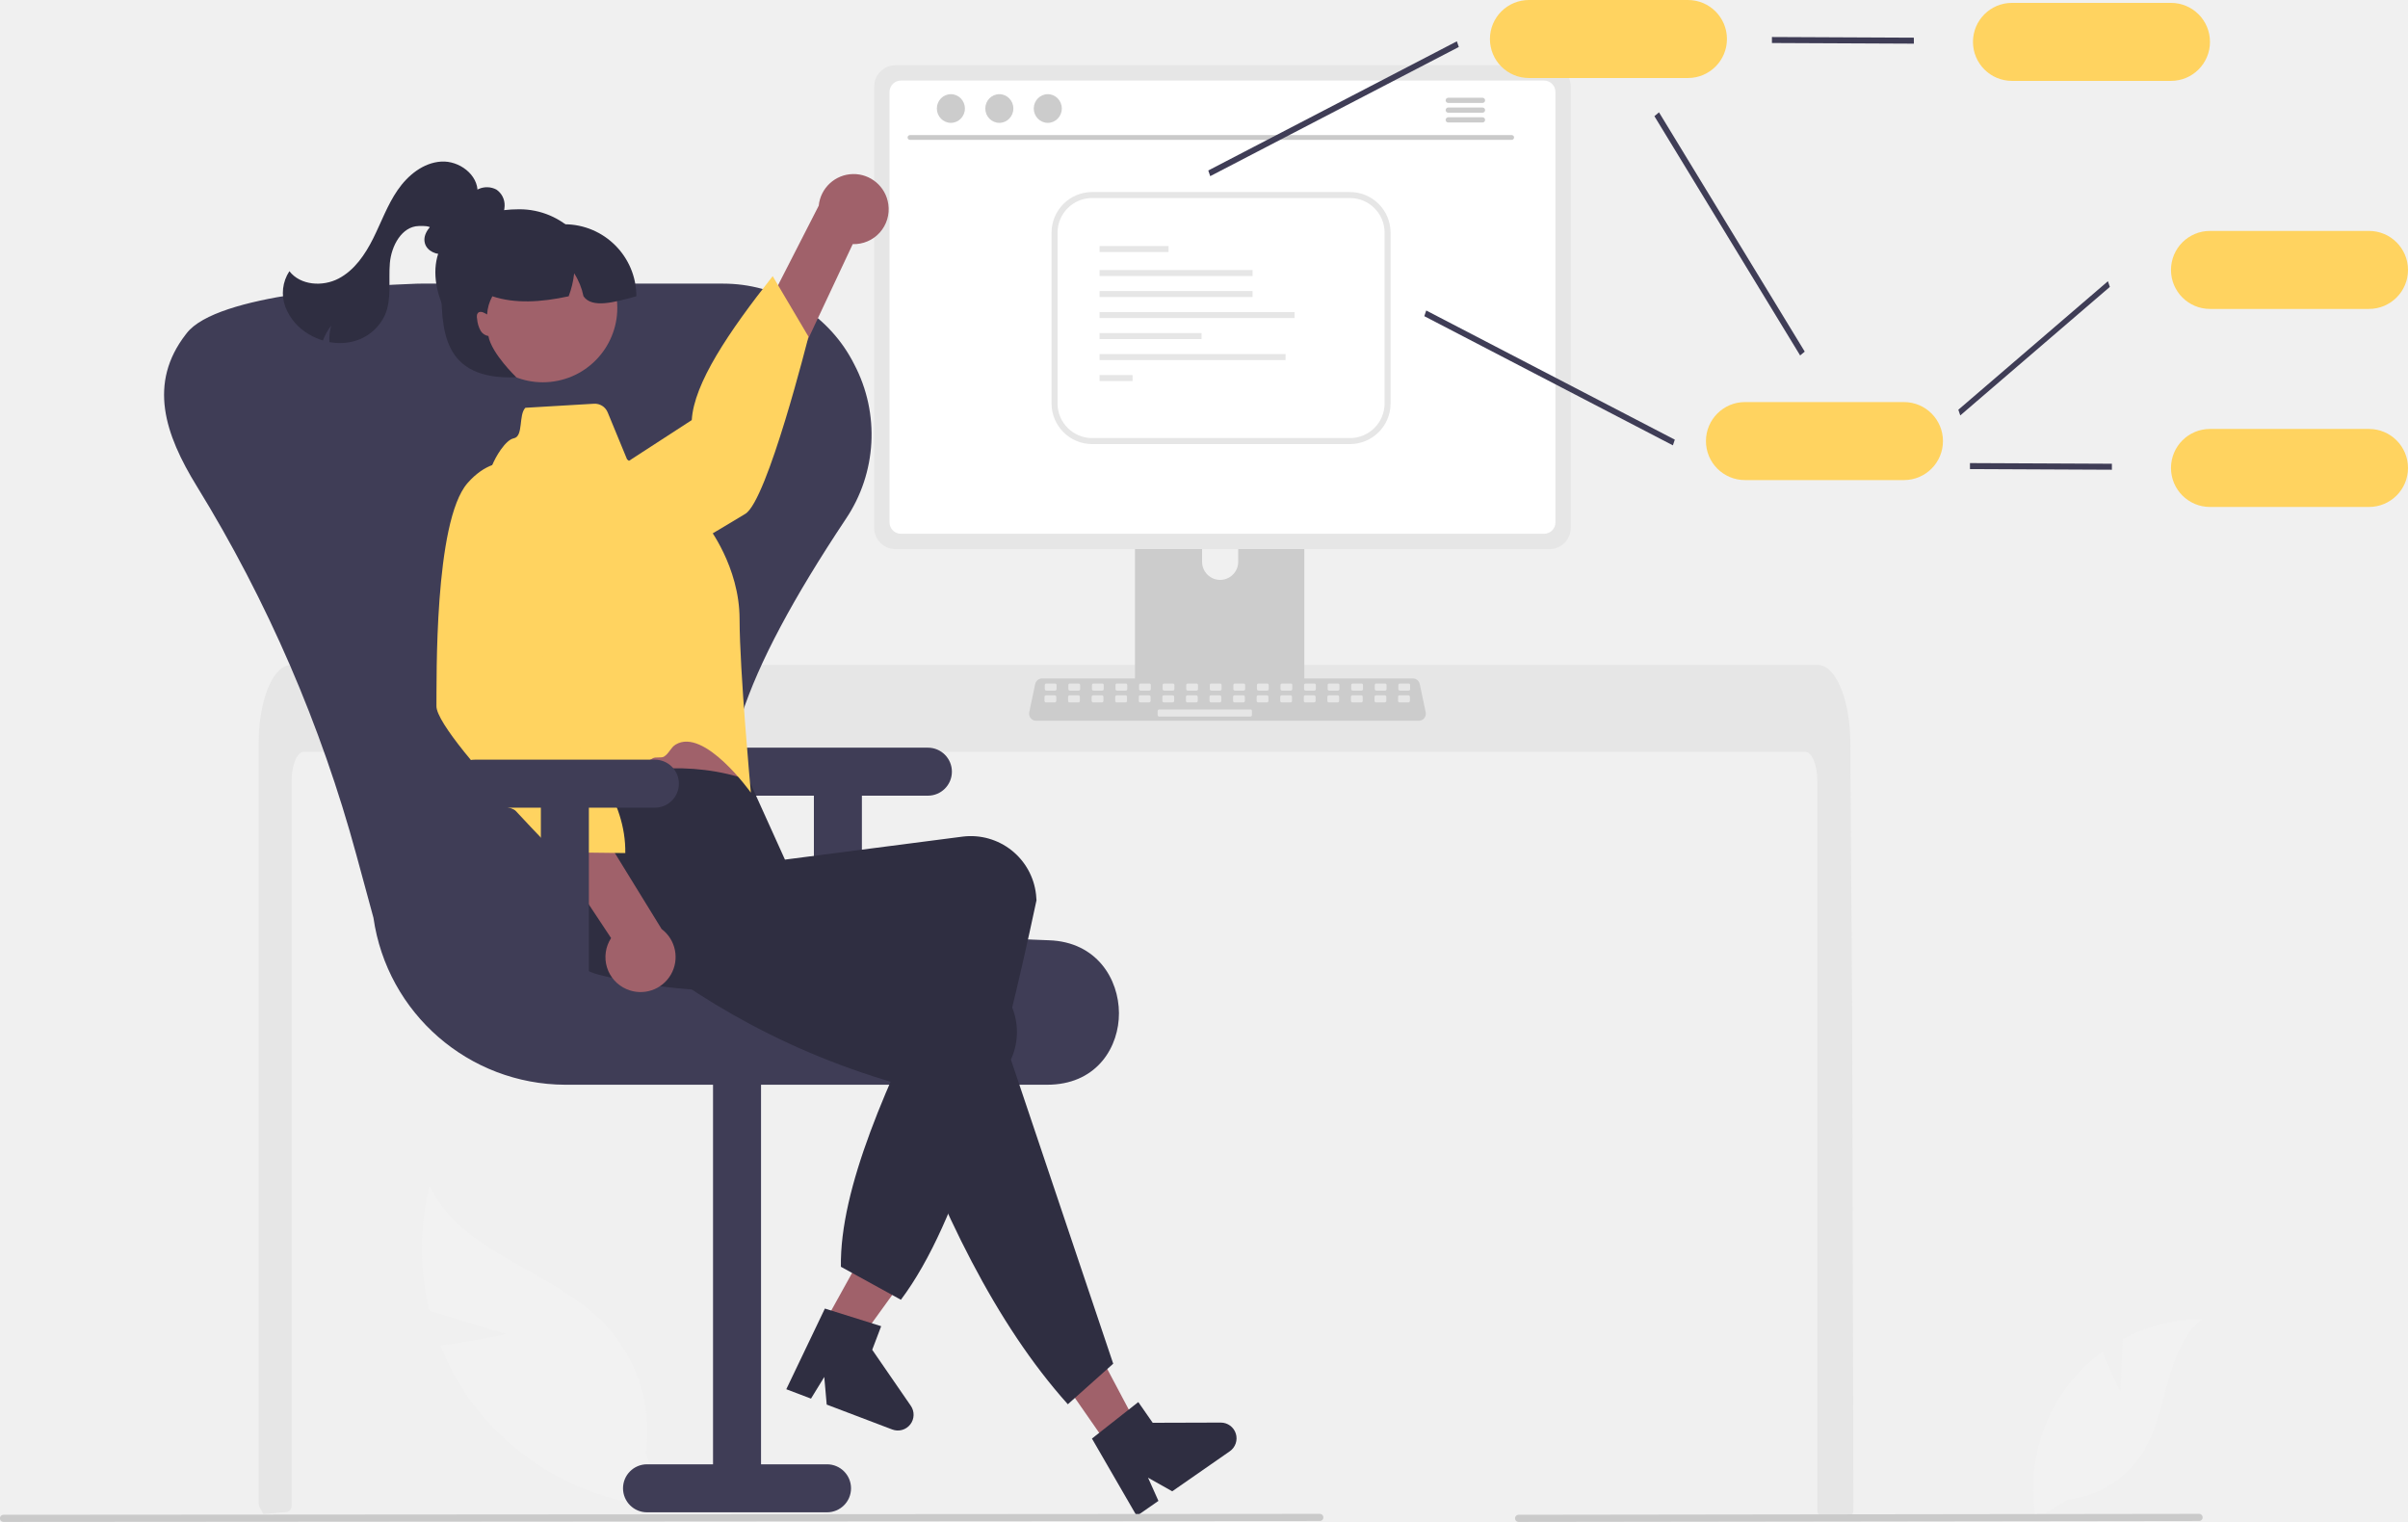
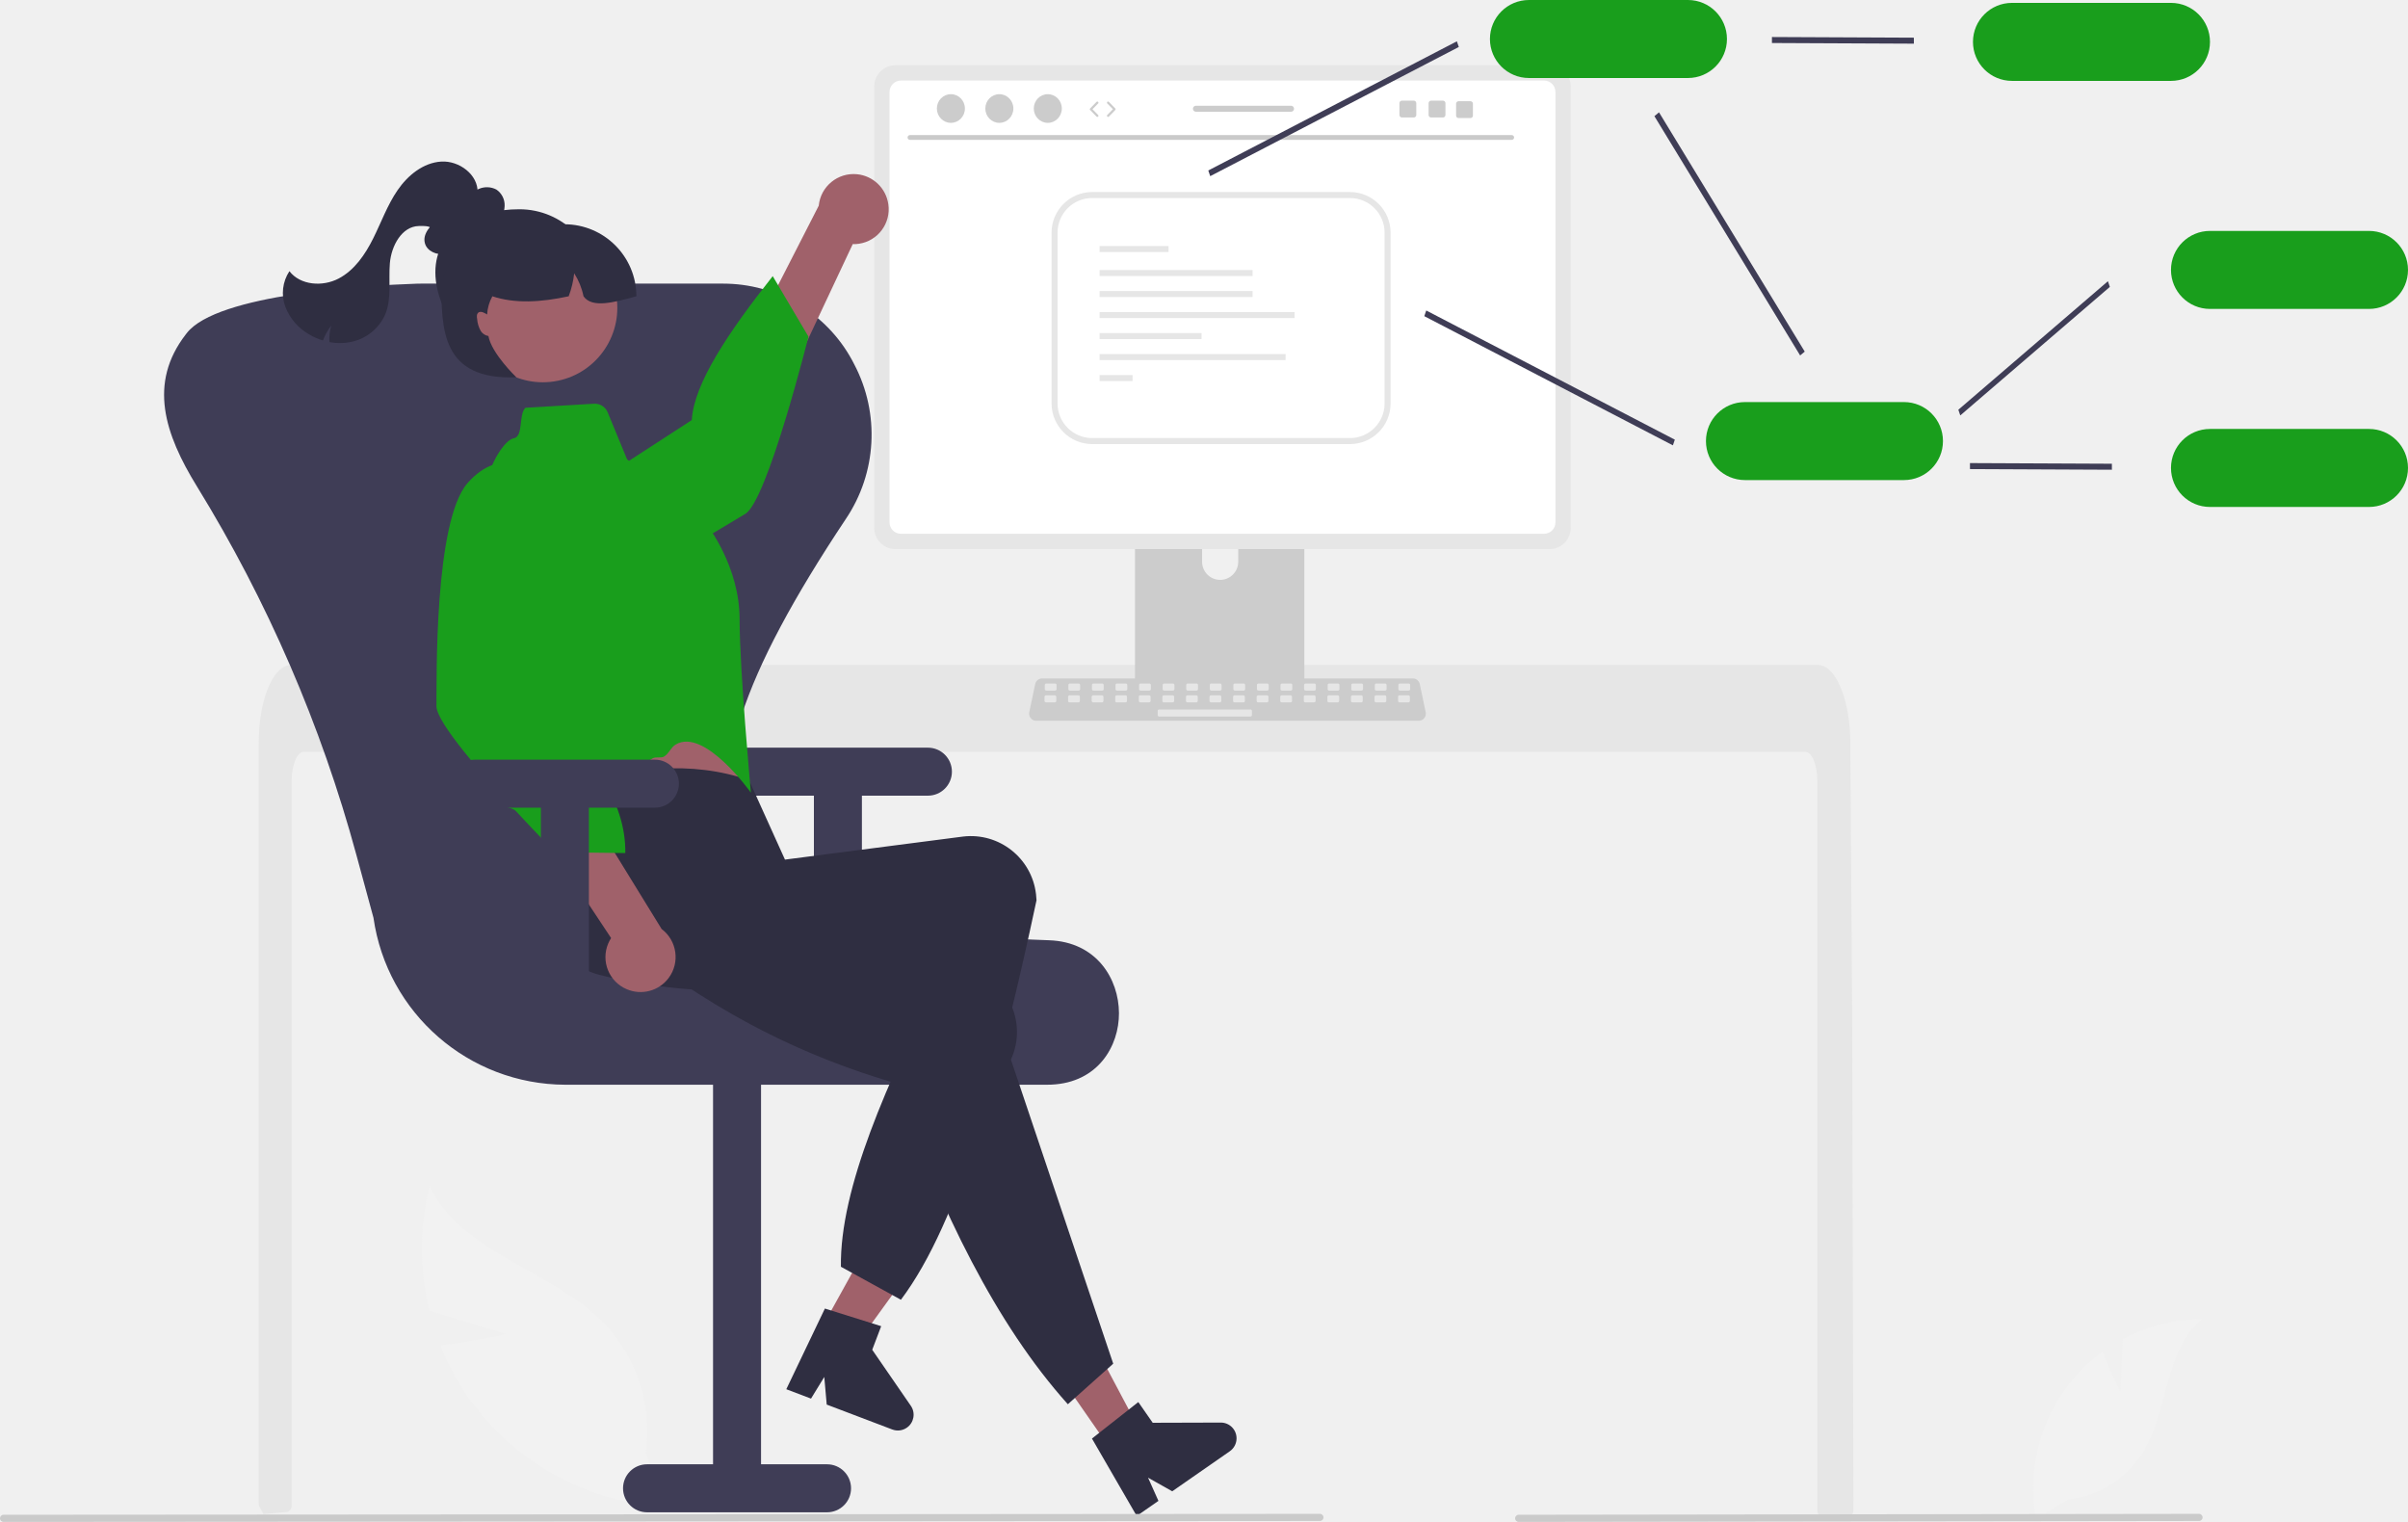
- <svg xmlns="http://www.w3.org/2000/svg" data-name="Layer 1" width="802.605" height="507.219" viewBox="0 0 802.605 507.219">
-   <path d="M905.447,660.26l.782-17.576a56.765,56.765,0,0,1,26.477-6.702c-12.717,10.397-11.127,30.438-19.749,44.419a34.144,34.144,0,0,1-25.038,15.779l-10.642,6.516a57.215,57.215,0,0,1,12.06-46.364,55.267,55.267,0,0,1,10.157-9.438C902.042,653.614,905.447,660.26,905.447,660.26Z" transform="translate(-198.6975 -196.3906)" fill="#f2f2f2" />
-   <path d="M367.497,641l-25.68-7.775a86.572,86.572,0,0,1,.067-41.654c10.575,22.709,40.792,27.909,58.207,45.916a52.073,52.073,0,0,1,13.888,42.946l5.621,18.181a87.259,87.259,0,0,1-63.977-35.285,84.287,84.287,0,0,1-10.122-18.565C356.392,643.529,367.497,641,367.497,641Z" transform="translate(-198.6975 -196.3906)" fill="#f2f2f2" />
-   <path d="M816.464,699.821a2.038,2.038,0,0,1-.59,1.42,1.988,1.988,0,0,1-1.41.58h-8.04a1.993,1.993,0,0,1-2-2v-243.14c0-5.36-1.8-9.71-4.01-9.72H299.924c-2.22.01-4.01,4.36-4.02,9.72v241.65a2.006,2.006,0,0,1-1.81,1.99c-1.62.16-3.24.3-4.85.43-.04,0-.08.01-.12.01-.88.08-1.76.14-2.64.21h-.01c-.46-.83-.9-1.68-1.35-2.53a2.088,2.088,0,0,1-.22-.93v-253.44c0-1.48.06-2.97.16-4.44a56.853,56.853,0,0,1,.75-6.02c1.69-9.29,5.51-15.58,9.85-15.6h509a4.683,4.683,0,0,1,1.84.39,7.174,7.174,0,0,1,2.27,1.59,14.072,14.072,0,0,1,2.23,3.05c2.14,3.77,3.67,9.39,4.21,15.93,0,.06.01.12.01.18.14,1.62.21,3.27.2,4.92l.14,21.43.09,12.78.27,40.1.1,14.24Z" transform="translate(-198.6975 -196.3906)" fill="#e6e6e6" />
-   <path d="M630.715,343.877H579.709a2.721,2.721,0,0,0-2.717,2.724v80.574H633.439V346.601A2.723,2.723,0,0,0,630.715,343.877Zm-25.331,45.781a6.051,6.051,0,0,1-6.023-6.023v-9.293a6.023,6.023,0,0,1,12.046,0v9.293a6.051,6.051,0,0,1-6.023,6.023Z" transform="translate(-198.6975 -196.3906)" fill="#ccc" />
-   <path d="M576.817,424.598v7.774a1.523,1.523,0,0,0,1.52,1.52h53.758a1.527,1.527,0,0,0,1.52-1.52V424.598Z" transform="translate(-198.6975 -196.3906)" fill="#3f3d56" />
-   <path d="M715.176,218.133h-218.029a7.078,7.078,0,0,0-7.066,7.066V372.326a7.073,7.073,0,0,0,7.066,7.066h218.029a7.073,7.073,0,0,0,7.066-7.066V225.199A7.078,7.078,0,0,0,715.176,218.133Z" transform="translate(-198.6975 -196.3906)" fill="#e6e6e6" />
-   <path d="M713.356,223.237H498.968a3.787,3.787,0,0,0-3.779,3.787V370.504a3.786,3.786,0,0,0,3.779,3.779H713.356a3.786,3.786,0,0,0,3.779-3.779V227.023A3.787,3.787,0,0,0,713.356,223.237Z" transform="translate(-198.6975 -196.3906)" fill="#fff" />
-   <path d="M671.597,436.597H544.048a2.346,2.346,0,0,1-2.296-2.83l1.979-9.4a2.356,2.356,0,0,1,2.296-1.863H669.618a2.356,2.356,0,0,1,2.296,1.863l1.979,9.4a2.346,2.346,0,0,1-2.296,2.83Z" transform="translate(-198.6975 -196.3906)" fill="#ccc" />
-   <rect x="348.235" y="227.806" width="3.928" height="2.357" rx="0.488" fill="#e6e6e6" />
-   <rect x="356.092" y="227.806" width="3.928" height="2.357" rx="0.488" fill="#e6e6e6" />
-   <rect x="363.948" y="227.806" width="3.928" height="2.357" rx="0.488" fill="#e6e6e6" />
-   <rect x="371.805" y="227.806" width="3.928" height="2.357" rx="0.488" fill="#e6e6e6" />
-   <rect x="379.662" y="227.806" width="3.928" height="2.357" rx="0.488" fill="#e6e6e6" />
-   <rect x="387.519" y="227.806" width="3.928" height="2.357" rx="0.488" fill="#e6e6e6" />
-   <rect x="395.375" y="227.806" width="3.928" height="2.357" rx="0.488" fill="#e6e6e6" />
-   <rect x="403.232" y="227.806" width="3.928" height="2.357" rx="0.488" fill="#e6e6e6" />
-   <rect x="411.089" y="227.806" width="3.928" height="2.357" rx="0.488" fill="#e6e6e6" />
-   <rect x="418.946" y="227.806" width="3.928" height="2.357" rx="0.488" fill="#e6e6e6" />
-   <rect x="426.802" y="227.806" width="3.928" height="2.357" rx="0.488" fill="#e6e6e6" />
-   <rect x="434.659" y="227.806" width="3.928" height="2.357" rx="0.488" fill="#e6e6e6" />
-   <rect x="442.516" y="227.806" width="3.928" height="2.357" rx="0.488" fill="#e6e6e6" />
-   <rect x="450.373" y="227.806" width="3.928" height="2.357" rx="0.488" fill="#e6e6e6" />
-   <rect x="458.229" y="227.806" width="3.928" height="2.357" rx="0.488" fill="#e6e6e6" />
-   <rect x="466.086" y="227.806" width="3.928" height="2.357" rx="0.488" fill="#e6e6e6" />
-   <rect x="348.142" y="231.735" width="3.928" height="2.357" rx="0.488" fill="#e6e6e6" />
-   <rect x="355.999" y="231.735" width="3.928" height="2.357" rx="0.488" fill="#e6e6e6" />
-   <rect x="363.855" y="231.735" width="3.928" height="2.357" rx="0.488" fill="#e6e6e6" />
-   <rect x="371.712" y="231.735" width="3.928" height="2.357" rx="0.488" fill="#e6e6e6" />
-   <rect x="379.569" y="231.735" width="3.928" height="2.357" rx="0.488" fill="#e6e6e6" />
-   <rect x="387.426" y="231.735" width="3.928" height="2.357" rx="0.488" fill="#e6e6e6" />
-   <rect x="395.283" y="231.735" width="3.928" height="2.357" rx="0.488" fill="#e6e6e6" />
-   <rect x="403.139" y="231.735" width="3.928" height="2.357" rx="0.488" fill="#e6e6e6" />
-   <rect x="410.996" y="231.735" width="3.928" height="2.357" rx="0.488" fill="#e6e6e6" />
-   <rect x="418.853" y="231.735" width="3.928" height="2.357" rx="0.488" fill="#e6e6e6" />
-   <rect x="426.71" y="231.735" width="3.928" height="2.357" rx="0.488" fill="#e6e6e6" />
-   <rect x="434.566" y="231.735" width="3.928" height="2.357" rx="0.488" fill="#e6e6e6" />
-   <rect x="442.423" y="231.735" width="3.928" height="2.357" rx="0.488" fill="#e6e6e6" />
-   <rect x="450.28" y="231.735" width="3.928" height="2.357" rx="0.488" fill="#e6e6e6" />
-   <rect x="458.137" y="231.735" width="3.928" height="2.357" rx="0.488" fill="#e6e6e6" />
-   <rect x="465.993" y="231.735" width="3.928" height="2.357" rx="0.488" fill="#e6e6e6" />
-   <rect x="385.854" y="236.449" width="31.427" height="2.357" rx="0.488" fill="#e6e6e6" />
-   <path d="M702.579,243.005H501.977a.798.798,0,0,1,0-1.595H702.579a.798.798,0,0,1,0,1.595Z" transform="translate(-198.6975 -196.3906)" fill="#cacaca" />
-   <ellipse cx="316.935" cy="36.166" rx="4.675" ry="4.779" fill="#ccc" />
-   <ellipse cx="333.085" cy="36.166" rx="4.675" ry="4.779" fill="#ccc" />
-   <ellipse cx="349.236" cy="36.166" rx="4.675" ry="4.779" fill="#ccc" />
-   <path d="M692.855,228.962H681.382a.869.869,0,0,0,0,1.737h11.472a.869.869,0,0,0,0-1.737Z" transform="translate(-198.6975 -196.3906)" fill="#ccc" />
-   <path d="M692.855,232.223H681.382a.869.869,0,0,0,0,1.737h11.472a.869.869,0,0,0,0-1.737Z" transform="translate(-198.6975 -196.3906)" fill="#ccc" />
-   <path d="M692.855,235.479H681.382a.869.869,0,0,0,0,1.737h11.472a.869.869,0,0,0,0-1.737Z" transform="translate(-198.6975 -196.3906)" fill="#ccc" />
-   <polygon points="403.375 58.71 402.727 56.817 485.585 13.765 486.232 15.658 403.375 58.71" fill="#3f3d56" />
-   <polygon points="653.375 138.452 652.727 136.559 702.585 93.725 703.232 95.617 653.375 138.452" fill="#3f3d56" />
-   <polygon points="557.585 148.423 474.727 105.371 475.375 103.478 558.232 146.53 557.585 148.423" fill="#3f3d56" />
-   <polygon points="600 118.465 551.425 38.719 552.96 37.436 601.534 117.182 600 118.465" fill="#3f3d56" />
-   <polygon points="637.908 14.554 590.601 14.336 590.601 12.336 637.908 12.554 637.908 14.554" fill="#3f3d56" />
-   <path d="M922.303,223.35h-53a13,13,0,0,1,0-26h53a13,13,0,0,1,0,26Z" transform="translate(-198.6975 -196.3906)" fill="#ffd360" />
-   <path d="M988.303,299.35h-53a13,13,0,0,1,0-26h53a13,13,0,0,1,0,26Z" transform="translate(-198.6975 -196.3906)" fill="#ffd360" />
-   <polygon points="703.908 156.553 656.601 156.336 656.601 154.336 703.908 154.553 703.908 156.553" fill="#3f3d56" />
-   <path d="M988.303,365.35h-53a13,13,0,0,1,0-26h53a13,13,0,0,1,0,26Z" transform="translate(-198.6975 -196.3906)" fill="#ffd360" />
-   <path d="M833.303,356.391h-53a13,13,0,0,1,0-26h53a13,13,0,0,1,0,26Z" transform="translate(-198.6975 -196.3906)" fill="#ffd360" />
-   <path d="M761.303,222.391h-53a13,13,0,0,1,0-26h53a13,13,0,0,1,0,26Z" transform="translate(-198.6975 -196.3906)" fill="#ffd360" />
-   <path d="M507.974,445.571h-60a8,8,0,0,0,0,16h22v62h16v-62h22a8,8,0,0,0,0-16Z" transform="translate(-198.6975 -196.3906)" fill="#3f3d56" />
-   <path d="M547.575,557.908H387.092a64.805,64.805,0,0,1-63.916-55.636L317.495,481.376a469.078,469.078,0,0,0-53.181-122.903c-10.747-17.454-16.279-34.349-3.715-50.615q.16-.208.316-.41c10.077-13.116,60.234-15.956,76.585-16.508q.969-.033,1.945-.033h99.819q.977,0,1.945.033a48.847,48.847,0,0,1,42.236,26.921,50.331,50.331,0,0,1-2.856,51.53c-35.063,52.671-45.799,85.697-34.808,107.085,10.631,20.688,43.22,31.265,102.559,33.285,15.946.543,23.265,12.96,23.316,24.267.05,11.015-6.986,23.176-22.553,23.848Q548.344,557.908,547.575,557.908Z" transform="translate(-198.6975 -196.3906)" fill="#3f3d56" />
-   <path d="M414.355,700.408h60a8,8,0,1,0,0-16h-22v-135h-16v135h-22a8,8,0,0,0,0,16Z" transform="translate(-198.6975 -196.3906)" fill="#3f3d56" />
-   <polygon points="269.963 449.592 280.299 455.206 307.661 417.375 292.405 409.088 269.963 449.592" fill="#a0616a" />
-   <path d="M473.636,632.502l18.764,5.876-2.987,7.861L502.28,664.913a5.253,5.253,0,0,1-6.191,7.891l-21.844-8.299-.811-9.206L469.01,662.516l-8.236-3.129Z" transform="translate(-198.6975 -196.3906)" fill="#2f2e41" />
-   <path d="M494.776,264.466a11.614,11.614,0,0,1-11.861,13.285l-39.851,84.795L430.565,345.117l41.024-80.181a11.677,11.677,0,0,1,23.187-.469Z" transform="translate(-198.6975 -196.3906)" fill="#a0616a" />
-   <path d="M362.526,379.691s-1.068,14.814,15.685,17.719,61.539-25.415,68.894-29.764,21.062-59.061,21.062-59.061L456.247,288.424c-14.717,18.617-26.275,35.784-26.977,47.97Z" transform="translate(-198.6975 -196.3906)" fill="#ffd360" />
-   <path d="M381.867,430.718l3.618,15.546s.036,14.335,2.574,16.978c2.521,2.631,57.955-2.651,57.955-2.651s-5.877-23.1-5.799-40.578Z" transform="translate(-198.6975 -196.3906)" fill="#a0616a" />
-   <path d="M498.974,629.571l-20-11c-.38-26.025,15.273-61.243,33.84-98.132-41.523,7.141-80.696,9.429-114.579.79a21.901,21.901,0,0,1-15.663-26.458q.198-.822.458-1.627c4.055-12.372-5.038-20.128,3.326-33.736,21.996-7.512,42.892-9.634,62-3L460.327,482.879l59.343-7.679a21.882,21.882,0,0,1,24.344,19.294q.12.966.156,1.94C532.17,552.687,518.716,603.303,498.974,629.571Z" transform="translate(-198.6975 -196.3906)" fill="#2f2e41" />
-   <path d="M373.811,332.295l22.861-1.35a4.641,4.641,0,0,1,4.564,2.863l6.46,15.662L434.547,371.662s10.631,13.528,10.655,30.999,3.772,57.91,3.772,57.91-15.515-21.839-25.091-16.03c-1.629.988-2.202,3.009-3.909,4.03-.851.509-2.818.014-3.677.525-13.196,7.833-26.958,15.486-28.244,14.145-2.525-2.635-5.587-16.098-5.587-16.098l-20.926-76.887a28.477,28.477,0,0,1,4.049-23.962c1.462-2.058,2.994-3.59,4.417-3.843C373.202,341.77,371.502,334.607,373.811,332.295Z" transform="translate(-198.6975 -196.3906)" fill="#ffd360" />
-   <polygon points="369.583 482.16 379.233 475.451 357.372 434.207 343.13 444.109 369.583 482.16" fill="#a0616a" />
-   <path d="M569.739,650.877l-15.124,13.518c-24.048-26.796-42.227-64.376-57.633-107.053-40.366-11.822-70.807-30.888-97.382-53.526-9.015-7.628-15.774-17.429-8.085-26.721q.539-.652,1.126-1.26c9.078-9.33,32.101-7.552,45.585-16.1l30.121,32.196-1.895,8.632L523.03,519.728a21.852,21.852,0,0,1,13.336,28.017q-.318.92-.714,1.811Z" transform="translate(-198.6975 -196.3906)" fill="#2f2e41" />
-   <path d="M562.654,675.831,578.102,663.666l4.8,6.905,22.678-.069a5.253,5.253,0,0,1,3.015,9.566l-19.187,13.338-8.055-4.531,3.457,7.728-7.234,5.029Z" transform="translate(-198.6975 -196.3906)" fill="#2f2e41" />
-   <path d="M407.57,526.064a11.614,11.614,0,0,1-5.19-17.036L350.625,430.926,372.011,429.3l47.202,76.707a11.677,11.677,0,0,1-11.644,20.057Z" transform="translate(-198.6975 -196.3906)" fill="#a0616a" />
-   <path d="M377.813,353.201s-12.103-8.608-23.289,4.198-10.252,65.787-10.357,74.331c-.033,2.675,3.83,8.448,9.153,15.117,2.39,2.994,5.073,6.168,7.831,9.323,1.596,1.826.221,5.626,1.823,7.401,1.593,1.765,6.164,1.505,7.68,3.143,7.194,7.775,13.039,13.694,13.039,13.694l23.42.288c.264-17.41-11.659-32.951-26.976-47.97Z" transform="translate(-198.6975 -196.3906)" fill="#ffd360" />
-   <path d="M354.205,277.398c-2.217,1.6-4.55,3.249-7.256,3.646s-5.873-.911-6.622-3.541c-.916-3.216,1.988-6.144,4.598-8.234l8.276-6.627a20.01,20.01,0,0,1,5.074-3.281,6.762,6.762,0,0,1,5.854.196,6.287,6.287,0,0,1,2.763,5.474,11.687,11.687,0,0,1-2.05,5.996,21.089,21.089,0,0,1-13.691,9.307" transform="translate(-198.6975 -196.3906)" fill="#2f2e41" />
-   <path d="M416.974,449.571h-60a8,8,0,0,0,0,16h22v62h16v-62h22a8,8,0,0,0,0-16Z" transform="translate(-198.6975 -196.3906)" fill="#3f3d56" />
-   <path d="M357.882,260.614c.241-5.998-6.15-10.748-12.14-10.372s-11.138,4.588-14.535,9.538c-3.396,4.945-5.435,10.673-8.111,16.042s-6.237,10.626-11.553,13.409c-5.315,2.778-12.713,2.283-16.386-2.461a13.208,13.208,0,0,0-1.357,11.865,18.088,18.088,0,0,0,7.938,9.211,20.797,20.797,0,0,0,4.596,2.021,18.715,18.715,0,0,1,2.766-4.975,15.451,15.451,0,0,0-.596,5.507,18.388,18.388,0,0,0,7.49-.118,15.945,15.945,0,0,0,11.062-9.021c2.246-5.318,1.102-11.381,1.583-17.133.476-5.753,3.943-12.321,9.716-12.415,4.396-.072,3.814.29,6.6,3.692" transform="translate(-198.6975 -196.3906)" fill="#2f2e41" />
-   <path d="M397.803,292.133a26,26,0,0,1-26,26c-14.359,0-28-16.641-28-31s13.641-21,28-21A26,26,0,0,1,397.803,292.133Z" transform="translate(-198.6975 -196.3906)" fill="#2f2e41" />
-   <circle cx="379.642" cy="298.989" r="24.805" transform="translate(-250.928 -114.2162) rotate(-11.56418)" fill="#a0616a" />
-   <path d="M410.803,295.133c-7.343,2.005-14.757,4.107-17.62,0a22.578,22.578,0,0,0-3.11-7.66,31.014,31.014,0,0,1-1.83,7.66c-9.277,2.016-17.948,2.498-25.44,0a14.204,14.204,0,0,0-1.75,6.06,8.551,8.551,0,0,0-1.16-.61,1.919,1.919,0,0,0-1.58-.14,1.364,1.364,0,0,0-.65,1.01,3.772,3.772,0,0,0,.06,1.25,9.503,9.503,0,0,0,1.25,4.06,3.703,3.703,0,0,0,2.51,1.61c1.04,5.85,9.32,13.76,9.32,13.76-25,1-25-15.96-25-32l3-6h10v-13h28A24.006,24.006,0,0,1,410.803,295.133Z" transform="translate(-198.6975 -196.3906)" fill="#2f2e41" />
-   <path d="M638.638,703.302l-438.75.307a1.191,1.191,0,1,1,0-2.381l438.75-.307a1.191,1.191,0,0,1,0,2.381Z" transform="translate(-198.6975 -196.3906)" fill="#cacaca" />
-   <path d="M931.638,703.302l-226.75.307a1.191,1.191,0,1,1,0-2.381l226.75-.307a1.191,1.191,0,1,1,0,2.381Z" transform="translate(-198.6975 -196.3906)" fill="#cacaca" />
-   <path d="M648.666,344.391H562.712A13.539,13.539,0,0,1,549.189,330.867V273.914a13.539,13.539,0,0,1,13.523-13.523h85.953A13.539,13.539,0,0,1,662.189,273.914V330.867A13.539,13.539,0,0,1,648.666,344.391Zm-85.953-82A11.537,11.537,0,0,0,551.189,273.914V330.867a11.537,11.537,0,0,0,11.523,11.523h85.953A11.537,11.537,0,0,0,660.189,330.867V273.914a11.537,11.537,0,0,0-11.523-11.523Z" transform="translate(-198.6975 -196.3906)" fill="#e6e6e6" />
-   <rect x="366.491" y="82" width="22.991" height="2" fill="#e6e6e6" />
-   <rect x="366.491" y="90" width="51" height="2" fill="#e6e6e6" />
-   <rect x="366.491" y="97" width="51" height="2" fill="#e6e6e6" />
-   <rect x="366.491" y="104" width="65" height="2" fill="#e6e6e6" />
-   <rect x="366.491" y="111" width="34" height="2" fill="#e6e6e6" />
-   <rect x="366.491" y="118" width="62" height="2" fill="#e6e6e6" />
-   <rect x="366.491" y="125" width="11" height="2" fill="#e6e6e6" />
+ <svg xmlns="http://www.w3.org/2000/svg" width="802.611" height="507.219" viewBox="0 0 802.611 507.219">
+   <path d="M706.756,463.869l.782-17.576c8.149-4.356,17.238-6.656,26.477-6.702-12.717,10.397-11.127,30.438-19.749,44.419-5.515,8.791-14.728,14.597-25.038,15.779l-10.642,6.516c-2.955-16.475,1.452-33.417,12.06-46.364,2.976-3.56,6.389-6.73,10.157-9.438,2.549,6.72,5.954,13.366,5.954,13.366Z" fill="#f2f2f2" />
+   <path d="M168.805,444.609l-25.68-7.775c-3.368-13.683-3.345-27.982,.067-41.654,10.575,22.709,40.792,27.909,58.207,45.916,10.915,11.461,16.026,27.264,13.888,42.946l5.621,18.181c-25.46-1.838-48.839-14.732-63.977-35.285-4.14-5.739-7.54-11.976-10.122-18.565,10.892-1.235,21.996-3.764,21.996-3.764Z" fill="#f2f2f2" />
+   <path d="M617.773,503.43c-.004,.532-.215,1.042-.59,1.42-.374,.373-.882,.582-1.41,.58h-8.04c-1.101,.004-1.996-.885-2-1.986v-243.154c0-5.36-1.8-9.71-4.01-9.72H101.233c-2.22,.01-4.01,4.36-4.02,9.72v241.65c-.003,1.029-.785,1.889-1.81,1.99-1.62,.16-3.24,.3-4.85,.43-.04,0-.08,.01-.12,.01-.88,.08-1.76,.14-2.64,.21h-.01c-.46-.83-.9-1.68-1.35-2.53-.144-.289-.22-.607-.22-.93V247.68c0-1.48,.06-2.97,.16-4.44,.143-2.019,.393-4.028,.75-6.02,1.69-9.29,5.51-15.58,9.85-15.6h509c.633,.004,1.259,.137,1.84,.39,.853,.377,1.624,.917,2.27,1.59,.877,.912,1.627,1.938,2.23,3.05,2.14,3.77,3.67,9.39,4.21,15.93,0,.06,.01,.12,.01,.18,.14,1.62,.21,3.27,.2,4.92l.14,21.43,.09,12.78,.27,40.1,.1,14.24,.44,167.2Z" fill="#e6e6e6" />
+   <path d="M432.024,147.486h-51.006c-1.503,.002-2.719,1.222-2.717,2.724v80.574h56.447v-80.574c.001-1.504-1.218-2.724-2.721-2.724h-.003Zm-25.331,45.781c-3.32-.015-6.007-2.703-6.023-6.023v-9.293c0-3.326,2.697-6.023,6.023-6.023s6.023,2.697,6.023,6.023v9.293c-.015,3.32-2.703,6.007-6.023,6.023Z" fill="#ccc" />
+   <path d="M378.126,228.207v7.774c.002,.839,.681,1.518,1.52,1.52h53.758c.838-.004,1.516-.682,1.52-1.52v-7.774h-56.797Z" fill="#3f3d56" />
+   <path d="M516.484,21.742h-218.029c-3.9,.006-7.06,3.166-7.066,7.066V175.935c.004,3.901,3.165,7.063,7.066,7.066h218.029c3.901-.004,7.063-3.165,7.066-7.066V28.808c-.006-3.9-3.166-7.06-7.066-7.066Z" fill="#e6e6e6" />
+   <path d="M514.664,26.846h-214.388c-2.088,.005-3.779,1.699-3.779,3.787V174.113c.004,2.086,1.693,3.776,3.779,3.779h214.388c2.086-.004,3.776-1.693,3.779-3.779V30.633c-0-2.088-1.691-3.782-3.779-3.787Z" fill="#fff" />
+   <path d="M472.905,240.206h-127.549c-1.296,0-2.346-1.051-2.346-2.346,0-.162,.017-.324,.05-.483l1.979-9.4c.232-1.083,1.188-1.859,2.296-1.863h123.591c1.108,.004,2.064,.779,2.296,1.863l1.979,9.4c.267,1.268-.545,2.512-1.813,2.779-.159,.033-.321,.05-.483,.05Z" fill="#ccc" />
+   <rect x="348.241" y="227.806" width="3.928" height="2.357" rx=".488" ry=".488" fill="#e6e6e6" />
+   <rect x="356.098" y="227.806" width="3.928" height="2.357" rx=".488" ry=".488" fill="#e6e6e6" />
+   <rect x="363.954" y="227.806" width="3.928" height="2.357" rx=".488" ry=".488" fill="#e6e6e6" />
+   <rect x="371.811" y="227.806" width="3.928" height="2.357" rx=".488" ry=".488" fill="#e6e6e6" />
+   <rect x="379.668" y="227.806" width="3.928" height="2.357" rx=".488" ry=".488" fill="#e6e6e6" />
+   <rect x="387.525" y="227.806" width="3.928" height="2.357" rx=".488" ry=".488" fill="#e6e6e6" />
+   <rect x="395.382" y="227.806" width="3.928" height="2.357" rx=".488" ry=".488" fill="#e6e6e6" />
+   <rect x="403.238" y="227.806" width="3.928" height="2.357" rx=".488" ry=".488" fill="#e6e6e6" />
+   <rect x="411.095" y="227.806" width="3.928" height="2.357" rx=".488" ry=".488" fill="#e6e6e6" />
+   <rect x="418.952" y="227.806" width="3.928" height="2.357" rx=".488" ry=".488" fill="#e6e6e6" />
+   <rect x="426.809" y="227.806" width="3.928" height="2.357" rx=".488" ry=".488" fill="#e6e6e6" />
+   <rect x="434.665" y="227.806" width="3.928" height="2.357" rx=".488" ry=".488" fill="#e6e6e6" />
+   <rect x="442.522" y="227.806" width="3.928" height="2.357" rx=".488" ry=".488" fill="#e6e6e6" />
+   <rect x="450.379" y="227.806" width="3.928" height="2.357" rx=".488" ry=".488" fill="#e6e6e6" />
+   <rect x="458.236" y="227.806" width="3.928" height="2.357" rx=".488" ry=".488" fill="#e6e6e6" />
+   <rect x="466.092" y="227.806" width="3.928" height="2.357" rx=".488" ry=".488" fill="#e6e6e6" />
+   <rect x="348.148" y="231.735" width="3.928" height="2.357" rx=".488" ry=".488" fill="#e6e6e6" />
+   <rect x="356.005" y="231.735" width="3.928" height="2.357" rx=".488" ry=".488" fill="#e6e6e6" />
+   <rect x="363.862" y="231.735" width="3.928" height="2.357" rx=".488" ry=".488" fill="#e6e6e6" />
+   <rect x="371.718" y="231.735" width="3.928" height="2.357" rx=".488" ry=".488" fill="#e6e6e6" />
+   <rect x="379.575" y="231.735" width="3.928" height="2.357" rx=".488" ry=".488" fill="#e6e6e6" />
+   <rect x="387.432" y="231.735" width="3.928" height="2.357" rx=".488" ry=".488" fill="#e6e6e6" />
+   <rect x="395.289" y="231.735" width="3.928" height="2.357" rx=".488" ry=".488" fill="#e6e6e6" />
+   <rect x="403.145" y="231.735" width="3.928" height="2.357" rx=".488" ry=".488" fill="#e6e6e6" />
+   <rect x="411.002" y="231.735" width="3.928" height="2.357" rx=".488" ry=".488" fill="#e6e6e6" />
+   <rect x="418.859" y="231.735" width="3.928" height="2.357" rx=".488" ry=".488" fill="#e6e6e6" />
+   <rect x="426.716" y="231.735" width="3.928" height="2.357" rx=".488" ry=".488" fill="#e6e6e6" />
+   <rect x="434.572" y="231.735" width="3.928" height="2.357" rx=".488" ry=".488" fill="#e6e6e6" />
+   <rect x="442.429" y="231.735" width="3.928" height="2.357" rx=".488" ry=".488" fill="#e6e6e6" />
+   <rect x="450.286" y="231.735" width="3.928" height="2.357" rx=".488" ry=".488" fill="#e6e6e6" />
+   <rect x="458.143" y="231.735" width="3.928" height="2.357" rx=".488" ry=".488" fill="#e6e6e6" />
+   <rect x="466" y="231.735" width="3.928" height="2.357" rx=".488" ry=".488" fill="#e6e6e6" />
+   <rect x="385.861" y="236.449" width="31.427" height="2.357" rx=".488" ry=".488" fill="#e6e6e6" />
+   <path d="M503.887,46.614h-200.602c-.441-.01-.79-.375-.78-.815,.009-.427,.353-.771,.78-.78h200.602c.441,.01,.79,.375,.78,.815-.009,.427-.353,.771-.78,.78Z" fill="#cacaca" />
+   <ellipse cx="316.941" cy="36.166" rx="4.675" ry="4.779" fill="#ccc" />
+   <ellipse cx="333.092" cy="36.166" rx="4.675" ry="4.779" fill="#ccc" />
+   <ellipse cx="349.242" cy="36.166" rx="4.675" ry="4.779" fill="#ccc" />
+   <polygon points="403.381 58.71 402.733 56.817 485.591 13.765 486.238 15.658 403.381 58.71" fill="#3f3d56" />
+   <polygon points="653.381 138.452 652.733 136.559 702.591 93.725 703.238 95.617 653.381 138.452" fill="#3f3d56" />
+   <polygon points="557.591 148.423 474.733 105.371 475.381 103.478 558.238 146.53 557.591 148.423" fill="#3f3d56" />
+   <polygon points="600.006 118.465 551.431 38.719 552.966 37.436 601.54 117.182 600.006 118.465" fill="#3f3d56" />
+   <polygon points="637.914 14.554 590.607 14.336 590.607 12.336 637.914 12.554 637.914 14.554" fill="#3f3d56" />
+   <path d="M723.611,26.959h-53c-7.18,0-13-5.82-13-13s5.82-13,13-13h53c7.18,0,13,5.82,13,13s-5.82,13-13,13h0Z" fill="#199e1c" />
+   <path d="M789.611,102.959h-53c-7.18,0-13-5.82-13-13s5.82-13,13-13h53c7.18,0,13,5.82,13,13s-5.82,13-13,13Z" fill="#199e1c" />
+   <polygon points="703.914 156.553 656.607 156.336 656.607 154.336 703.914 154.553 703.914 156.553" fill="#3f3d56" />
+   <path d="M789.611,168.959h-53c-7.18,0-13-5.82-13-13s5.82-13,13-13h53c7.18,0,13,5.82,13,13s-5.82,13-13,13Z" fill="#199e1c" />
+   <path d="M634.611,160h-53c-7.18,0-13-5.82-13-13s5.82-13,13-13h53c7.18,0,13,5.82,13,13s-5.82,13-13,13Z" fill="#199e1c" />
+   <path d="M562.611,26h-53c-7.18,0-13-5.82-13-13s5.82-13,13-13h53c7.18,0,13,5.82,13,13s-5.82,13-13,13Z" fill="#199e1c" />
+   <path d="M309.283,249.18h-60c-4.418,0-8,3.582-8,8s3.582,8,8,8h22v62h16v-62h22c4.418,0,8-3.582,8-8s-3.582-8-8-8Z" fill="#3f3d56" />
+   <path d="M348.884,361.517H188.401c-32.159-.118-59.366-23.8-63.916-55.636l-5.681-20.896c-11.758-43.3-29.667-84.69-53.181-122.903-10.747-17.454-16.279-34.349-3.715-50.615,.107-.139,.212-.275,.316-.41,10.077-13.116,60.234-15.956,76.585-16.508,.646-.022,1.294-.033,1.945-.033h99.819c.651,0,1.3,.011,1.945,.033,17.958,.523,34.18,10.863,42.236,26.921,8.597,16.395,7.5,36.185-2.856,51.53-35.063,52.671-45.799,85.697-34.808,107.085,10.631,20.688,43.22,31.265,102.559,33.285,15.946,.543,23.265,12.96,23.316,24.267,.05,11.015-6.986,23.176-22.553,23.848-.506,.021-1.015,.032-1.528,.032Z" fill="#3f3d56" />
+   <path d="M215.663,504.017h60c4.418,0,8-3.582,8-8s-3.582-8-8-8h-22v-135h-16v135h-22c-4.418,0-8,3.582-8,8s3.582,8,8,8Z" fill="#3f3d56" />
+   <polygon points="269.969 449.592 280.305 455.206 307.667 417.375 292.411 409.088 269.969 449.592" fill="#a0616a" />
+   <path d="M274.944,436.111l18.764,5.876-2.987,7.861,12.867,18.675c1.646,2.389,1.044,5.66-1.344,7.306-1.421,.98-3.233,1.198-4.847,.585l-21.844-8.299-.811-9.206-4.424,7.217-8.236-3.129,12.862-26.885Z" fill="#2f2e41" />
+   <path d="M296.084,68.076c.926,6.347-3.469,12.243-9.816,13.169-.677,.099-1.361,.137-2.045,.116l-39.851,84.795-12.499-17.43,41.024-80.181c.63-6.418,6.344-11.11,12.763-10.48,5.37,.527,9.68,4.666,10.424,10.011v0Z" fill="#a0616a" />
+   <path d="M163.835,183.301s-1.068,14.814,15.685,17.719,61.539-25.415,68.894-29.764,21.062-59.061,21.062-59.061l-11.92-20.162c-14.717,18.617-26.275,35.784-26.977,47.97l-66.744,43.297Z" fill="#199e1c" />
+   <path d="M183.175,234.327l3.618,15.546s.036,14.335,2.574,16.978c2.521,2.631,57.955-2.651,57.955-2.651,0,0-5.877-23.1-5.799-40.578l-58.349,10.706Z" fill="#a0616a" />
+   <path d="M300.283,433.18l-20-11c-.38-26.025,15.273-61.243,33.84-98.132-41.523,7.141-80.696,9.429-114.579,.79-11.574-3.057-18.55-14.84-15.663-26.458,.132-.548,.284-1.091,.458-1.627,4.055-12.372-5.038-20.128,3.326-33.736,21.996-7.512,42.892-9.634,62-3l11.972,26.471,59.343-7.679c12-1.435,22.89,7.13,24.325,19.13,.007,.055,.013,.109,.019,.164,.08,.644,.132,1.291,.156,1.94-11.999,56.253-25.454,106.869-45.196,133.137Z" fill="#2f2e41" />
+   <path d="M175.12,135.904l22.861-1.35c1.976-.117,3.809,1.033,4.564,2.863l6.46,15.662,26.85,22.192s10.631,13.528,10.655,30.999,3.772,57.91,3.772,57.91c0,0-15.515-21.839-25.091-16.03-1.629,.988-2.202,3.009-3.909,4.03-.851,.509-2.818,.014-3.677,.525-13.196,7.833-26.958,15.486-28.244,14.145-2.525-2.635-5.587-16.098-5.587-16.098l-20.926-76.887c-2.297-8.191-.812-16.98,4.049-23.962,1.462-2.058,2.994-3.59,4.417-3.843,3.196-.681,1.496-7.844,3.806-10.156Z" fill="#199e1c" />
+   <polygon points="369.589 482.16 379.239 475.451 357.378 434.207 343.136 444.109 369.589 482.16" fill="#a0616a" />
+   <path d="M371.048,454.486l-15.124,13.518c-24.048-26.796-42.227-64.376-57.633-107.053-40.366-11.822-70.807-30.888-97.382-53.526-9.015-7.629-15.774-17.429-8.085-26.721,.359-.434,.735-.855,1.126-1.26,9.078-9.33,32.101-7.552,45.585-16.1l30.121,32.196-1.895,8.632,56.577,19.165c11.389,3.992,17.387,16.46,13.395,27.85-.02,.056-.039,.112-.059,.167-.212,.614-.45,1.217-.714,1.811l34.087,101.321Z" fill="#2f2e41" />
+   <path d="M363.963,479.44l15.447-12.165,4.8,6.905,22.678-.069c2.901-.009,5.26,2.335,5.269,5.236,.005,1.726-.837,3.345-2.255,4.33l-19.187,13.338-8.055-4.531,3.457,7.728-7.234,5.029-14.92-25.8Z" fill="#2f2e41" />
+   <path d="M208.878,329.673c-5.905-2.506-8.66-9.324-6.153-15.229,.267-.63,.59-1.234,.963-1.807l-51.754-78.102,21.386-1.626,47.202,76.707c5.157,3.873,6.198,11.193,2.325,16.35-3.241,4.315-9.016,5.848-13.969,3.707v0Z" fill="#a0616a" />
+   <path d="M179.121,156.811s-12.103-8.608-23.289,4.198-10.252,65.787-10.357,74.331c-.033,2.675,3.83,8.448,9.153,15.117,2.39,2.994,5.073,6.168,7.831,9.323,1.596,1.826,.221,5.626,1.823,7.401,1.593,1.765,6.164,1.505,7.68,3.143,7.194,7.775,13.039,13.694,13.039,13.694l23.42,.288c.264-17.41-11.659-32.951-26.976-47.97l-2.324-79.524Z" fill="#199e1c" />
+   <path d="M155.514,81.008c-2.217,1.6-4.55,3.249-7.256,3.646s-5.873-.911-6.622-3.541c-.916-3.216,1.988-6.144,4.598-8.234l8.276-6.627c1.516-1.344,3.226-2.45,5.074-3.281,1.88-.827,4.034-.755,5.854,.196,1.809,1.221,2.854,3.293,2.763,5.474-.118,2.149-.827,4.224-2.05,5.996-3.104,4.839-8.05,8.2-13.691,9.307" fill="#2f2e41" />
+   <path d="M218.283,253.18h-60c-4.418,0-8,3.582-8,8s3.582,8,8,8h22v62h16v-62h22c4.418,0,8-3.582,8-8s-3.582-8-8-8Z" fill="#3f3d56" />
+   <path d="M159.19,64.224c.241-5.998-6.15-10.748-12.14-10.372s-11.138,4.588-14.535,9.538c-3.396,4.945-5.435,10.673-8.111,16.042s-6.237,10.626-11.553,13.409c-5.315,2.778-12.713,2.283-16.386-2.461-2.317,3.513-2.82,7.92-1.357,11.865,1.504,3.894,4.309,7.149,7.938,9.211,1.445,.857,2.988,1.535,4.596,2.021,.663-1.79,1.596-3.467,2.766-4.975-.529,1.785-.73,3.65-.596,5.507,2.478,.475,5.028,.435,7.49-.118,4.902-1.097,9.002-4.44,11.062-9.021,2.246-5.318,1.102-11.381,1.583-17.133,.476-5.753,3.943-12.321,9.716-12.415,4.396-.072,3.814,.29,6.6,3.692" fill="#2f2e41" />
+   <path d="M199.111,95.742c0,14.359-11.641,26-26,26s-28-16.641-28-31,13.641-21,28-21,26,11.641,26,26Z" fill="#2f2e41" />
+   <circle cx="180.951" cy="102.598" r="24.805" transform="translate(-16.89425 38.3571) rotate(-11.56418)" fill="#a0616a" />
+   <path d="M212.111,98.742c-7.343,2.005-14.757,4.107-17.62,0-.556-2.723-1.611-5.32-3.11-7.66-.282,2.621-.897,5.195-1.83,7.66-9.277,2.016-17.948,2.498-25.44,0-1.03,1.863-1.628,3.934-1.75,6.06-.37-.233-.758-.437-1.16-.61-.482-.272-1.058-.323-1.58-.14-.361,.218-.601,.591-.65,1.01-.05,.417-.029,.84,.06,1.25,.105,1.43,.532,2.818,1.25,4.06,.574,.865,1.485,1.449,2.51,1.61,1.04,5.85,9.32,13.76,9.32,13.76-25,1-25-15.96-25-32l3-6h10v-13h28c13.253,.003,23.997,10.747,24,24Z" fill="#2f2e41" />
+   <path d="M439.947,506.911l-438.75,.307c-.658,.003-1.193-.527-1.197-1.184s.527-1.193,1.184-1.197h.012l438.75-.307c.658,.002,1.189,.537,1.187,1.195-.002,.655-.532,1.185-1.187,1.187Z" fill="#cacaca" />
+   <path d="M732.947,506.911l-226.75,.307c-.658,.003-1.193-.527-1.197-1.184s.527-1.193,1.185-1.197h.012l226.75-.307c.658-.002,1.192,.529,1.195,1.187s-.529,1.192-1.187,1.195h-.008Z" fill="#cacaca" />
+   <path d="M449.974,148h-85.953c-7.465-.008-13.515-6.058-13.523-13.523v-56.953c.008-7.465,6.058-13.515,13.523-13.523h85.953c7.465,.008,13.515,6.058,13.523,13.523v56.953c-.008,7.465-6.058,13.515-13.524,13.523Zm-85.953-82c-6.361,.007-11.516,5.162-11.523,11.523v56.953c.007,6.361,5.162,11.516,11.523,11.523h85.953c6.361-.007,11.516-5.162,11.523-11.523v-56.953c-.007-6.361-5.162-11.516-11.523-11.523l-85.953-0Z" fill="#e6e6e6" />
+   <rect x="366.498" y="82" width="22.991" height="2" fill="#e6e6e6" />
+   <rect x="366.498" y="90" width="51" height="2" fill="#e6e6e6" />
+   <rect x="366.498" y="97" width="51" height="2" fill="#e6e6e6" />
+   <rect x="366.498" y="104" width="65" height="2" fill="#e6e6e6" />
+   <rect x="366.498" y="111" width="34" height="2" fill="#e6e6e6" />
+   <rect x="366.498" y="118" width="62" height="2" fill="#e6e6e6" />
+   <rect x="366.498" y="125" width="11" height="2" fill="#e6e6e6" />
+   <path d="M365.749,38.958c-.097,0-.194-.038-.267-.112l-2.134-2.181c-.142-.145-.142-.378,0-.523l2.134-2.181c.145-.148,.382-.15,.529-.006,.148,.144,.15,.381,.006,.529l-1.878,1.92,1.878,1.92c.144,.148,.142,.384-.006,.529-.073,.071-.167,.107-.261,.107Z" fill="#ccc" />
+   <path d="M369.334,38.958c-.094,0-.189-.035-.261-.107-.148-.144-.15-.381-.006-.529l1.878-1.92-1.878-1.92c-.144-.148-.142-.384,.006-.529,.147-.145,.384-.142,.529,.006l2.134,2.181c.142,.145,.142,.378,0,.523l-2.134,2.181c-.073,.075-.17,.112-.267,.112Z" fill="#ccc" />
+   <path d="M480.958,33.545h-3.967c-.452,0-.819,.366-.819,.819v3.971c0,.452,.366,.819,.819,.819h3.967c.452,0,.823-.366,.823-.819v-3.971c0-.452-.37-.819-.823-.819Z" fill="#ccc" />
+   <path d="M471.235,33.545h-3.967c-.452,0-.819,.366-.819,.819v3.971c0,.452,.366,.819,.819,.819h3.967c.452,0,.823-.366,.823-.819v-3.971c0-.452-.37-.819-.823-.819Z" fill="#ccc" />
+   <path d="M490.119,33.732h-3.967c-.452,0-.819,.366-.819,.819v3.971c0,.452,.366,.819,.819,.819h3.967c.452,0,.823-.366,.823-.819v-3.971c0-.452-.37-.819-.823-.819Z" fill="#ccc" />
+   <path d="M430.319,35.243h-31.713c-.553,0-.998,.449-.998,.998s.445,.998,.998,.998h31.713c.55,0,.998-.449,.998-.998s-.449-.998-.998-.998Z" fill="#ccc" />
</svg>
